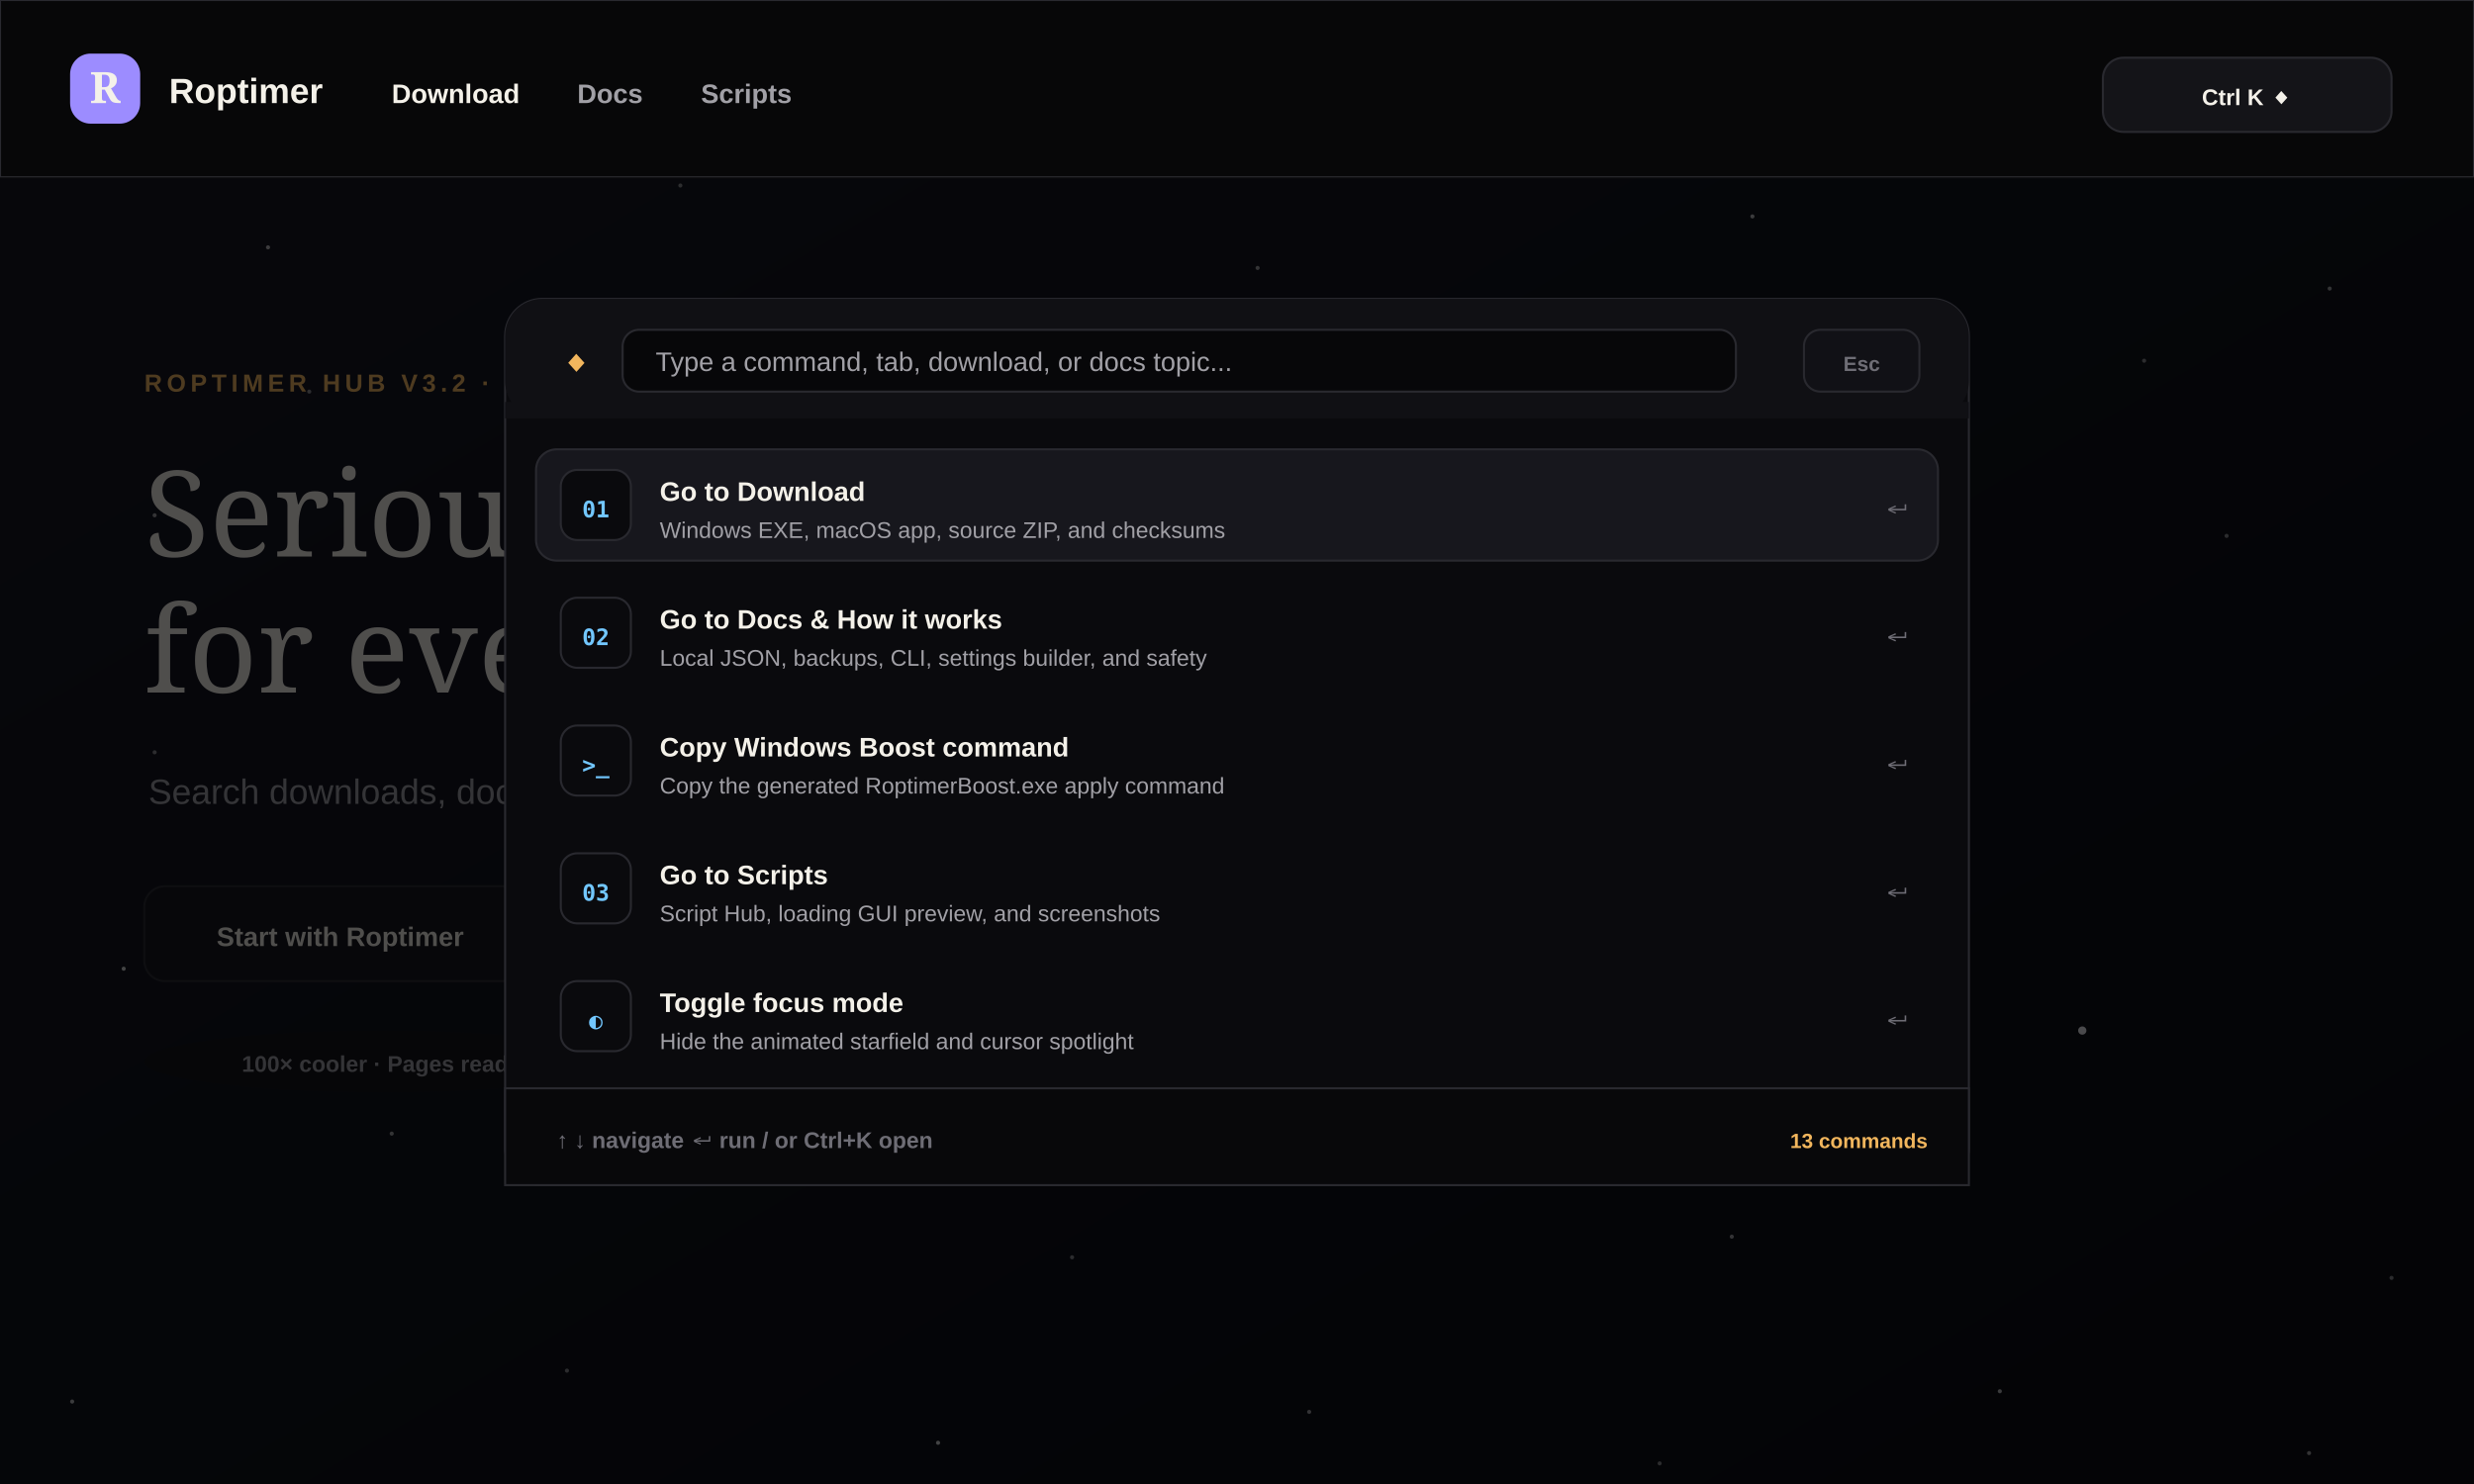
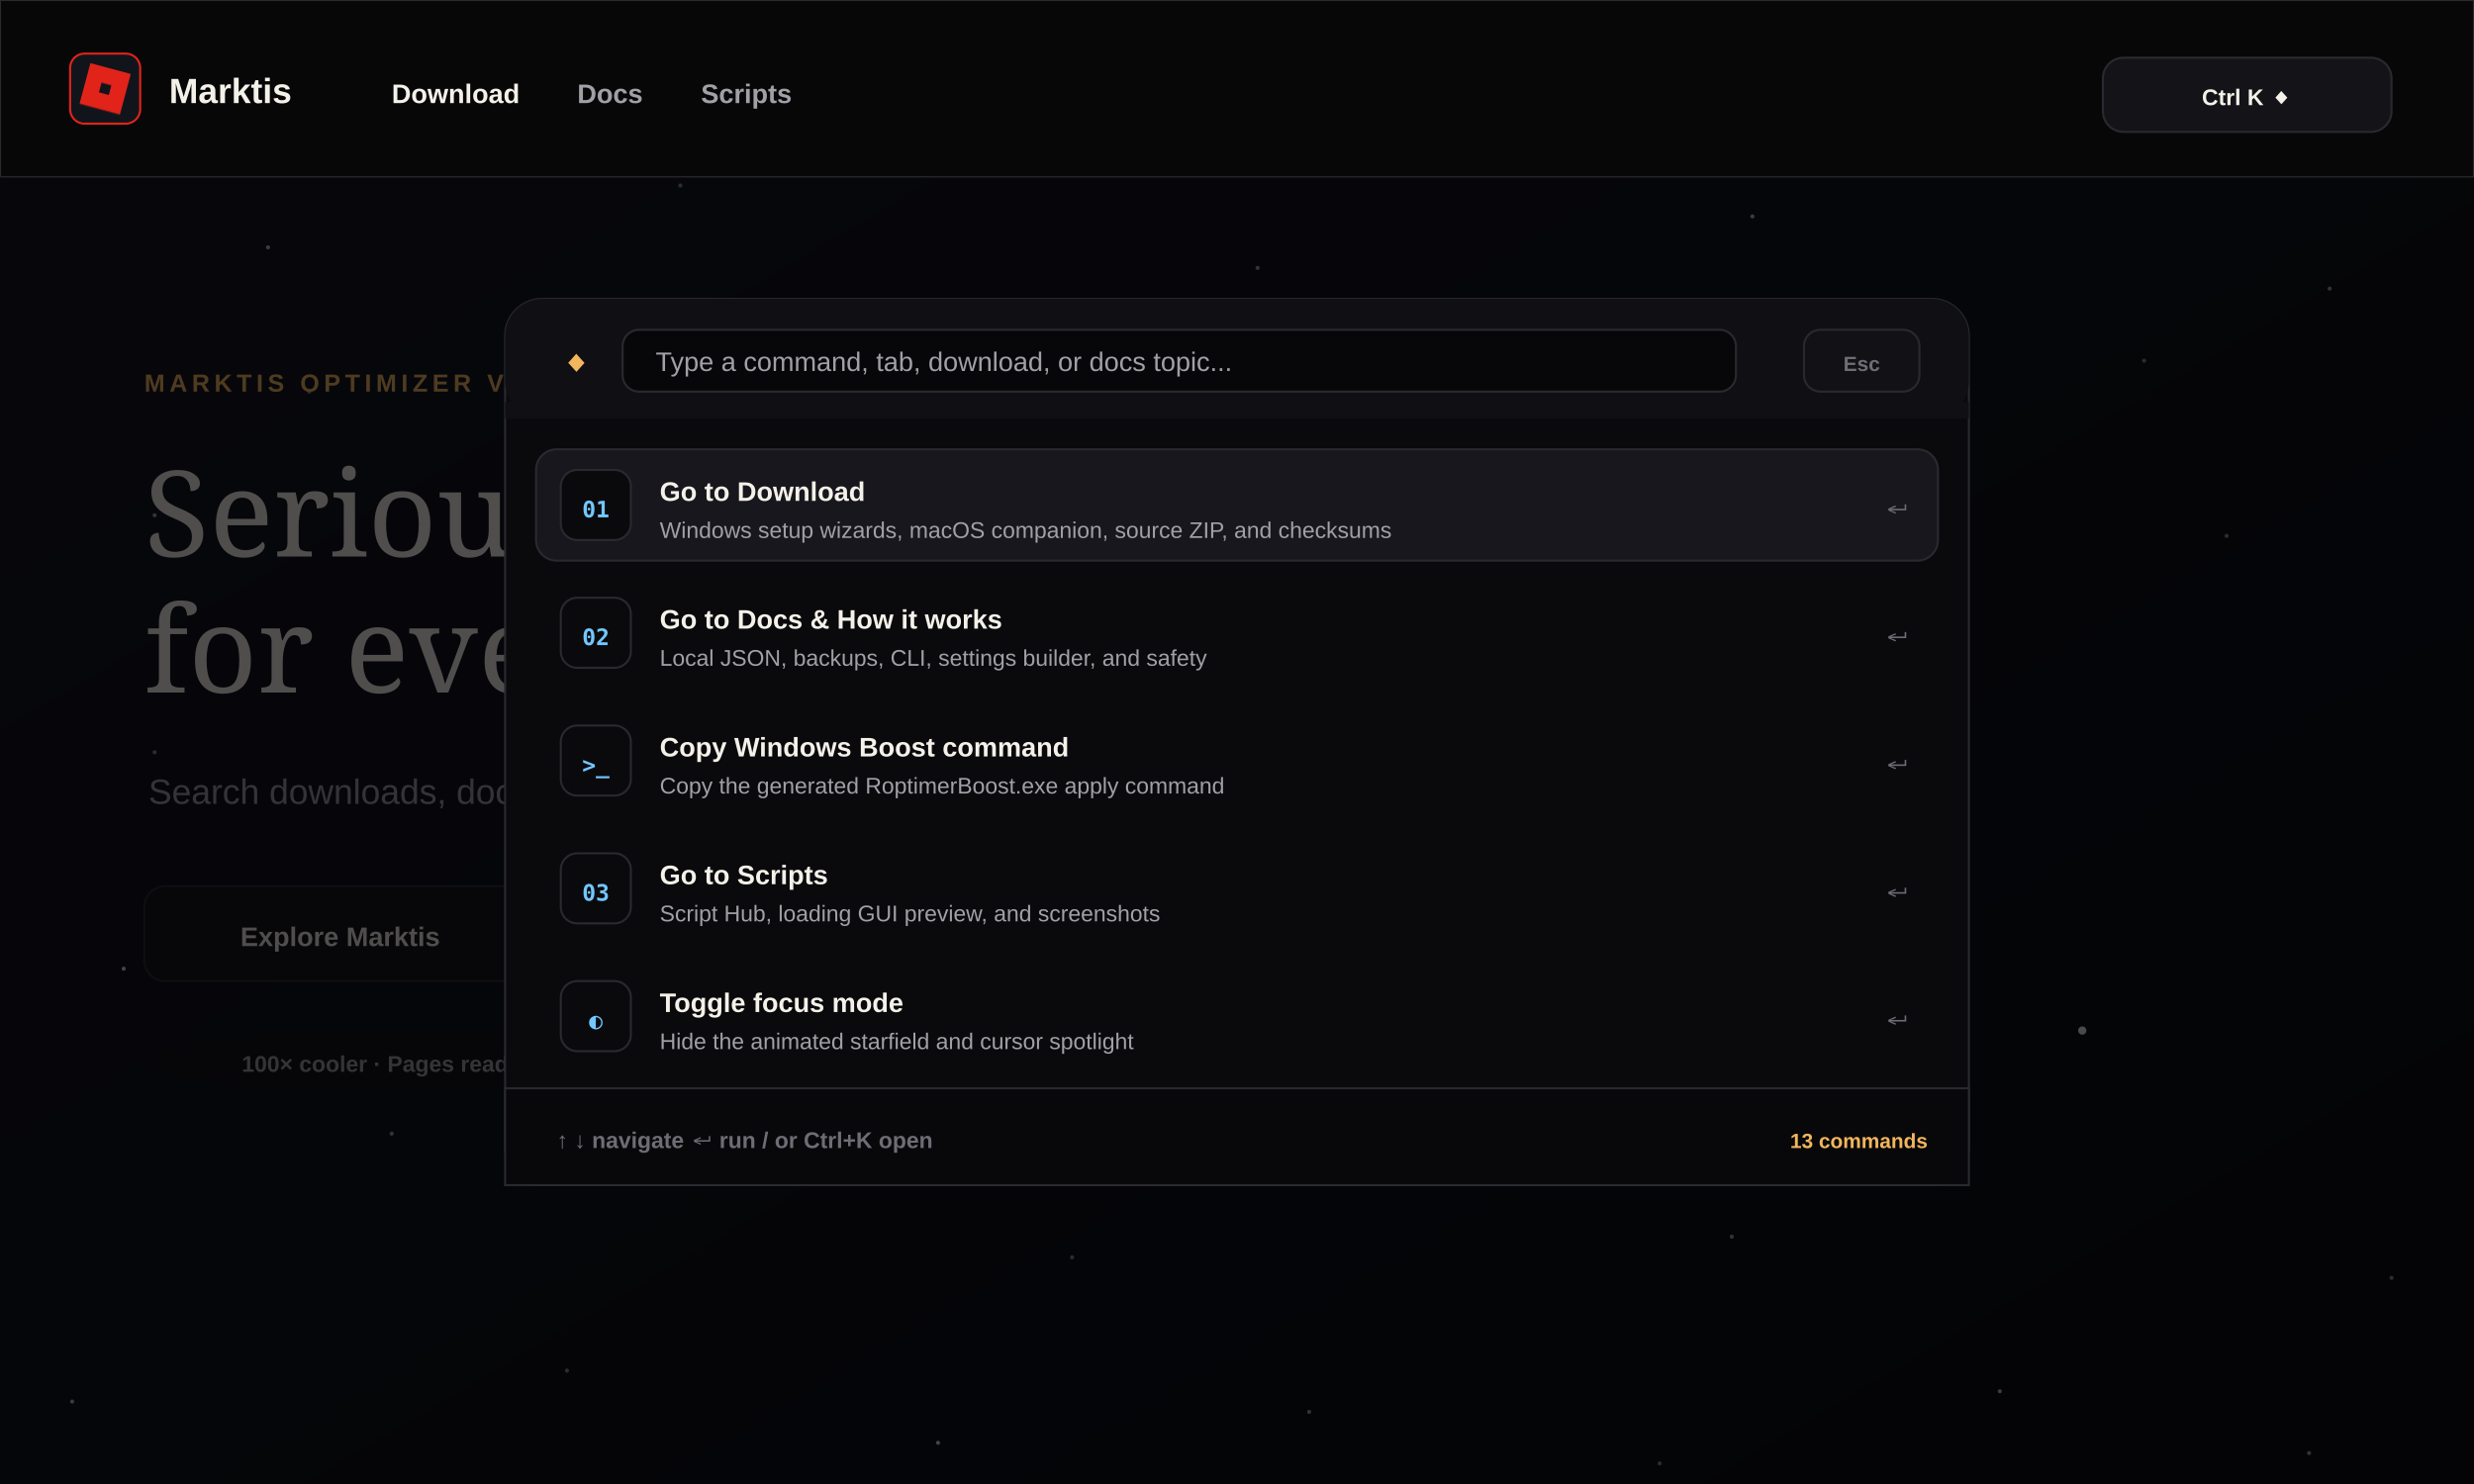
- <svg xmlns="http://www.w3.org/2000/svg" width="1200" height="720" viewBox="0 0 1200 720" role="img" aria-label="Roptimer command palette screenshot">
+ <svg xmlns="http://www.w3.org/2000/svg" width="1200" height="720" viewBox="0 0 1200 720" role="img" aria-label="Marktis Optimizer command palette screenshot">
  <defs>
    <linearGradient id="grad" x1="0" y1="0" x2="1" y2="1">
      <stop offset="0" stop-color="#9c8cff" stop-opacity=".22" />
      <stop offset="1" stop-color="#72c7ff" stop-opacity=".05" />
    </linearGradient>
    <linearGradient id="progress" x1="0" y1="0" x2="1" y2="0">
      <stop offset="0" stop-color="#9c8cff" />
      <stop offset="1" stop-color="#72c7ff" />
    </linearGradient>
    <filter id="softGlow" x="-50%" y="-50%" width="200%" height="200%">
      <feGaussianBlur stdDeviation="18" result="blur" />
      <feMerge>
        <feMergeNode in="blur" />
        <feMergeNode in="SourceGraphic" />
      </feMerge>
    </filter>
  </defs>
  <rect x="0" y="0" width="1200" height="720" rx="0" fill="#050506" opacity="1" />
  <rect x="0" y="0" width="1200" height="720" rx="0" fill="url(#grad)" opacity="0.45" />
  <circle cx="45" cy="60" r="2" fill="#ffffff" opacity="1.0" />
  <circle cx="130" cy="120" r="1" fill="#ffffff" opacity="0.7" />
  <circle cx="210" cy="44" r="1" fill="#ffffff" opacity="0.8" />
  <circle cx="330" cy="90" r="1" fill="#ffffff" opacity="0.5" />
  <circle cx="470" cy="55" r="2" fill="#ffffff" opacity="0.9" />
  <circle cx="610" cy="130" r="1" fill="#ffffff" opacity="0.6" />
  <circle cx="720" cy="45" r="2" fill="#ffffff" opacity="1.0" />
  <circle cx="850" cy="105" r="1" fill="#ffffff" opacity="0.7" />
  <circle cx="990" cy="60" r="1" fill="#ffffff" opacity="0.8" />
  <circle cx="1130" cy="140" r="1" fill="#ffffff" opacity="0.6" />
  <circle cx="75" cy="250" r="1" fill="#ffffff" opacity="0.6" />
  <circle cx="250" cy="310" r="1" fill="#ffffff" opacity="0.8" />
  <circle cx="420" cy="240" r="1" fill="#ffffff" opacity="0.5" />
-   <circle cx="580" cy="330" r="2" fill="#ffffff" opacity="9" />
+   <circle cx="580" cy="330" r="2" fill="#ffffff" opacity="0.9" />
  <circle cx="760" cy="270" r="1" fill="#ffffff" opacity="0.6" />
  <circle cx="920" cy="350" r="1" fill="#ffffff" opacity="0.8" />
  <circle cx="1080" cy="260" r="1" fill="#ffffff" opacity="0.5" />
  <circle cx="60" cy="470" r="1" fill="#ffffff" opacity="0.8" />
  <circle cx="190" cy="550" r="1" fill="#ffffff" opacity="0.6" />
  <circle cx="360" cy="490" r="1" fill="#ffffff" opacity="0.7" />
  <circle cx="520" cy="610" r="1" fill="#ffffff" opacity="0.5" />
  <circle cx="690" cy="520" r="1" fill="#ffffff" opacity="0.8" />
  <circle cx="840" cy="600" r="1" fill="#ffffff" opacity="0.6" />
  <circle cx="1010" cy="500" r="2" fill="#ffffff" opacity="0.9" />
  <circle cx="1160" cy="620" r="1" fill="#ffffff" opacity="0.5" />
  <circle cx="35" cy="680" r="1" fill="#ffffff" opacity="0.7" />
  <circle cx="275" cy="665" r="1" fill="#ffffff" opacity="0.5" />
  <circle cx="455" cy="700" r="1" fill="#ffffff" opacity="0.8" />
  <circle cx="635" cy="685" r="1" fill="#ffffff" opacity="0.6" />
  <circle cx="805" cy="710" r="1" fill="#ffffff" opacity="0.5" />
  <circle cx="970" cy="675" r="1" fill="#ffffff" opacity="0.7" />
  <circle cx="1120" cy="705" r="1" fill="#ffffff" opacity="0.6" />
  <circle cx="150" cy="190" r="1" fill="#ffffff" opacity="0.5" />
  <circle cx="390" cy="150" r="1" fill="#ffffff" opacity="0.6" />
  <circle cx="660" cy="190" r="1" fill="#ffffff" opacity="0.5" />
  <circle cx="895" cy="200" r="1" fill="#ffffff" opacity="0.6" />
  <circle cx="1040" cy="175" r="1" fill="#ffffff" opacity="0.5" />
  <circle cx="75" cy="365" r="1" fill="#ffffff" opacity="0.5" />
  <circle cx="300" cy="400" r="1" fill="#ffffff" opacity="0.6" />
  <circle cx="735" cy="390" r="1" fill="#ffffff" opacity="0.5" />
  <rect x="0" y="0" width="1200" height="86" rx="0" fill="#070708" stroke="#29292f" stroke-width="1" opacity="1" />
-   <rect x="34" y="26" width="34" height="34" rx="10" fill="#9c8cff" opacity="1" />
-   <text x="51" y="50" font-size="21" fill="#f4f1e9" font-weight="900" font-family="Georgia, serif" text-anchor="middle" opacity="1">R</text>
-   <text x="82" y="50" font-size="17" fill="#f4f1e9" font-weight="700" font-family="Arial, Helvetica, sans-serif" text-anchor="start" opacity="1">Roptimer</text>
+   <rect x="34" y="26" width="34" height="34" rx="7" fill="#11151b" stroke="#e2231a" stroke-width="1" opacity="1" />
+   <g transform="translate(34 26) scale(0.066406)">
+     <g transform="translate(0 8) rotate(15 256 256)">
+       <path fill="#651b1c" fill-rule="evenodd" d="M104 104h304v304H104z M218 218h76v76h-76z" />
+     </g>
+     <g transform="rotate(15 256 256)">
+       <path fill="#e2231a" fill-rule="evenodd" d="M104 104h304v304H104z M218 218h76v76h-76z" />
+     </g>
+   </g>
+   <text x="82" y="50" font-size="17" fill="#f4f1e9" font-weight="700" font-family="Arial, Helvetica, sans-serif" text-anchor="start" opacity="1">Marktis</text>
  <text x="190" y="50" font-size="13" fill="#f4f1e9" font-weight="700" font-family="Arial, Helvetica, sans-serif" text-anchor="start" opacity="1">Download</text>
  <text x="280" y="50" font-size="13" fill="#a1a0a6" font-weight="700" font-family="Arial, Helvetica, sans-serif" text-anchor="start" opacity="1">Docs</text>
  <text x="340" y="50" font-size="13" fill="#a1a0a6" font-weight="700" font-family="Arial, Helvetica, sans-serif" text-anchor="start" opacity="1">Scripts</text>
  <rect x="1020" y="28" width="140" height="36" rx="10" fill="#141418" stroke="#29292f" stroke-width="1" opacity="1" />
  <text x="1090" y="51" font-size="11" fill="#f4f1e9" font-weight="700" font-family="Arial, Helvetica, sans-serif" text-anchor="middle" opacity="1">Ctrl K  ◆</text>
-   <text x="70" y="190" font-size="12" fill="#f2b65d" font-weight="800" font-family="Arial, Helvetica, sans-serif" text-anchor="start" opacity="1" letter-spacing="2.2">ROPTIMER HUB V3.2 · 100× COOLER SITE ENGINE</text>
+   <text x="70" y="190" font-size="12" fill="#f2b65d" font-weight="800" font-family="Arial, Helvetica, sans-serif" text-anchor="start" opacity="1" letter-spacing="2.2">MARKTIS OPTIMIZER V4 · LIGHTWEIGHT CSS-ONLY WEBSITE</text>
  <text x="70" y="270" font-size="58" fill="#f4f1e9" font-weight="400" font-family="Georgia, serif" text-anchor="start" opacity="1">Serious performance</text>
  <text x="70" y="336" font-size="58" fill="#f4f1e9" font-weight="400" font-family="Georgia, serif" text-anchor="start" opacity="1">for every player.</text>
  <text x="72" y="390" font-size="17" fill="#a1a0a6" font-weight="400" font-family="Arial, Helvetica, sans-serif" text-anchor="start" opacity="1">Search downloads, docs, scripts, and CLI commands from anywhere.</text>
  <rect x="70" y="430" width="190" height="46" rx="10" fill="#141418" stroke="#29292f" stroke-width="1" opacity="1" />
-   <text x="165" y="459" font-size="13" fill="#f4f1e9" font-weight="700" font-family="Arial, Helvetica, sans-serif" text-anchor="middle" opacity="1">Start with Roptimer</text>
+   <text x="165" y="459" font-size="13" fill="#f4f1e9" font-weight="700" font-family="Arial, Helvetica, sans-serif" text-anchor="middle" opacity="1">Explore Marktis</text>
  <rect x="70" y="500" width="230" height="30" rx="999" fill="#101014" opacity="1" />
  <text x="185" y="520" font-size="11" fill="#a1a0a6" font-weight="700" font-family="Arial, Helvetica, sans-serif" text-anchor="middle" opacity="1">100× cooler  ·  Pages ready</text>
  <rect x="0" y="86" width="1200" height="634" rx="0" fill="#020203" opacity="0.68" />
  <rect x="245" y="145" width="710" height="430" rx="18" fill="#0a0a0d" stroke="#29292f" stroke-width="1" opacity="1" />
  <rect x="245" y="145" width="710" height="58" rx="18" fill="#101014" opacity="1" />
  <rect x="245" y="195" width="710" height="8" rx="0" fill="#101014" opacity="1" />
  <text x="272" y="181" font-size="15" fill="#f2b65d" font-weight="800" font-family="Arial, Helvetica, sans-serif" text-anchor="start" opacity="1">◆</text>
  <rect x="302" y="160" width="540" height="30" rx="8" fill="#070709" stroke="#29292f" stroke-width="1" opacity="1" />
  <text x="318" y="180" font-size="13" fill="#a1a0a6" font-weight="400" font-family="Arial, Helvetica, sans-serif" text-anchor="start" opacity="1">Type a command, tab, download, or docs topic...</text>
  <rect x="875" y="160" width="56" height="30" rx="8" fill="#111116" stroke="#29292f" stroke-width="1" opacity="1" />
  <text x="903" y="180" font-size="10" fill="#6e6d75" font-weight="700" font-family="Arial, Helvetica, sans-serif" text-anchor="middle" opacity="1">Esc</text>
  <rect x="260" y="218" width="680" height="54" rx="10" fill="#17171d" stroke="#29292f" stroke-width="1" opacity="1" />
  <rect x="272" y="228" width="34" height="34" rx="8" fill="#0a0a0d" stroke="#29292f" stroke-width="1" opacity="1" />
  <text x="289" y="251" font-size="11" fill="#72c7ff" font-weight="800" font-family="SFMono-Regular, monospace" text-anchor="middle" opacity="1">01</text>
  <text x="320" y="243" font-size="13" fill="#f4f1e9" font-weight="700" font-family="Arial, Helvetica, sans-serif" text-anchor="start" opacity="1">Go to Download</text>
-   <text x="320" y="261" font-size="11" fill="#a1a0a6" font-weight="400" font-family="Arial, Helvetica, sans-serif" text-anchor="start" opacity="1">Windows EXE, macOS app, source ZIP, and checksums</text>
+   <text x="320" y="261" font-size="11" fill="#a1a0a6" font-weight="400" font-family="Arial, Helvetica, sans-serif" text-anchor="start" opacity="1">Windows setup wizards, macOS companion, source ZIP, and checksums</text>
  <text x="920" y="251" font-size="12" fill="#6e6d75" font-weight="700" font-family="Arial, Helvetica, sans-serif" text-anchor="middle" opacity="1">↵</text>
  <rect x="272" y="290" width="34" height="34" rx="8" fill="#0a0a0d" stroke="#29292f" stroke-width="1" opacity="1" />
  <text x="289" y="313" font-size="11" fill="#72c7ff" font-weight="800" font-family="SFMono-Regular, monospace" text-anchor="middle" opacity="1">02</text>
  <text x="320" y="305" font-size="13" fill="#f4f1e9" font-weight="700" font-family="Arial, Helvetica, sans-serif" text-anchor="start" opacity="1">Go to Docs &amp; How it works</text>
  <text x="320" y="323" font-size="11" fill="#a1a0a6" font-weight="400" font-family="Arial, Helvetica, sans-serif" text-anchor="start" opacity="1">Local JSON, backups, CLI, settings builder, and safety</text>
  <text x="920" y="313" font-size="12" fill="#6e6d75" font-weight="700" font-family="Arial, Helvetica, sans-serif" text-anchor="middle" opacity="1">↵</text>
  <rect x="272" y="352" width="34" height="34" rx="8" fill="#0a0a0d" stroke="#29292f" stroke-width="1" opacity="1" />
  <text x="289" y="375" font-size="11" fill="#72c7ff" font-weight="800" font-family="SFMono-Regular, monospace" text-anchor="middle" opacity="1">&gt;_</text>
  <text x="320" y="367" font-size="13" fill="#f4f1e9" font-weight="700" font-family="Arial, Helvetica, sans-serif" text-anchor="start" opacity="1">Copy Windows Boost command</text>
  <text x="320" y="385" font-size="11" fill="#a1a0a6" font-weight="400" font-family="Arial, Helvetica, sans-serif" text-anchor="start" opacity="1">Copy the generated RoptimerBoost.exe apply command</text>
  <text x="920" y="375" font-size="12" fill="#6e6d75" font-weight="700" font-family="Arial, Helvetica, sans-serif" text-anchor="middle" opacity="1">↵</text>
  <rect x="272" y="414" width="34" height="34" rx="8" fill="#0a0a0d" stroke="#29292f" stroke-width="1" opacity="1" />
  <text x="289" y="437" font-size="11" fill="#72c7ff" font-weight="800" font-family="SFMono-Regular, monospace" text-anchor="middle" opacity="1">03</text>
  <text x="320" y="429" font-size="13" fill="#f4f1e9" font-weight="700" font-family="Arial, Helvetica, sans-serif" text-anchor="start" opacity="1">Go to Scripts</text>
  <text x="320" y="447" font-size="11" fill="#a1a0a6" font-weight="400" font-family="Arial, Helvetica, sans-serif" text-anchor="start" opacity="1">Script Hub, loading GUI preview, and screenshots</text>
  <text x="920" y="437" font-size="12" fill="#6e6d75" font-weight="700" font-family="Arial, Helvetica, sans-serif" text-anchor="middle" opacity="1">↵</text>
  <rect x="272" y="476" width="34" height="34" rx="8" fill="#0a0a0d" stroke="#29292f" stroke-width="1" opacity="1" />
  <text x="289" y="499" font-size="11" fill="#72c7ff" font-weight="800" font-family="SFMono-Regular, monospace" text-anchor="middle" opacity="1">◐</text>
  <text x="320" y="491" font-size="13" fill="#f4f1e9" font-weight="700" font-family="Arial, Helvetica, sans-serif" text-anchor="start" opacity="1">Toggle focus mode</text>
  <text x="320" y="509" font-size="11" fill="#a1a0a6" font-weight="400" font-family="Arial, Helvetica, sans-serif" text-anchor="start" opacity="1">Hide the animated starfield and cursor spotlight</text>
  <text x="920" y="499" font-size="12" fill="#6e6d75" font-weight="700" font-family="Arial, Helvetica, sans-serif" text-anchor="middle" opacity="1">↵</text>
  <rect x="245" y="528" width="710" height="47" rx="0" fill="#08080a" stroke="#29292f" stroke-width="1" opacity="1" />
  <text x="270" y="557" font-size="11" fill="#6e6d75" font-weight="700" font-family="Arial, Helvetica, sans-serif" text-anchor="start" opacity="1">↑ ↓ navigate     ↵ run     / or Ctrl+K open</text>
  <text x="935" y="557" font-size="10" fill="#f2b65d" font-weight="700" font-family="Arial, Helvetica, sans-serif" text-anchor="end" opacity="1">13 commands</text>
</svg>
